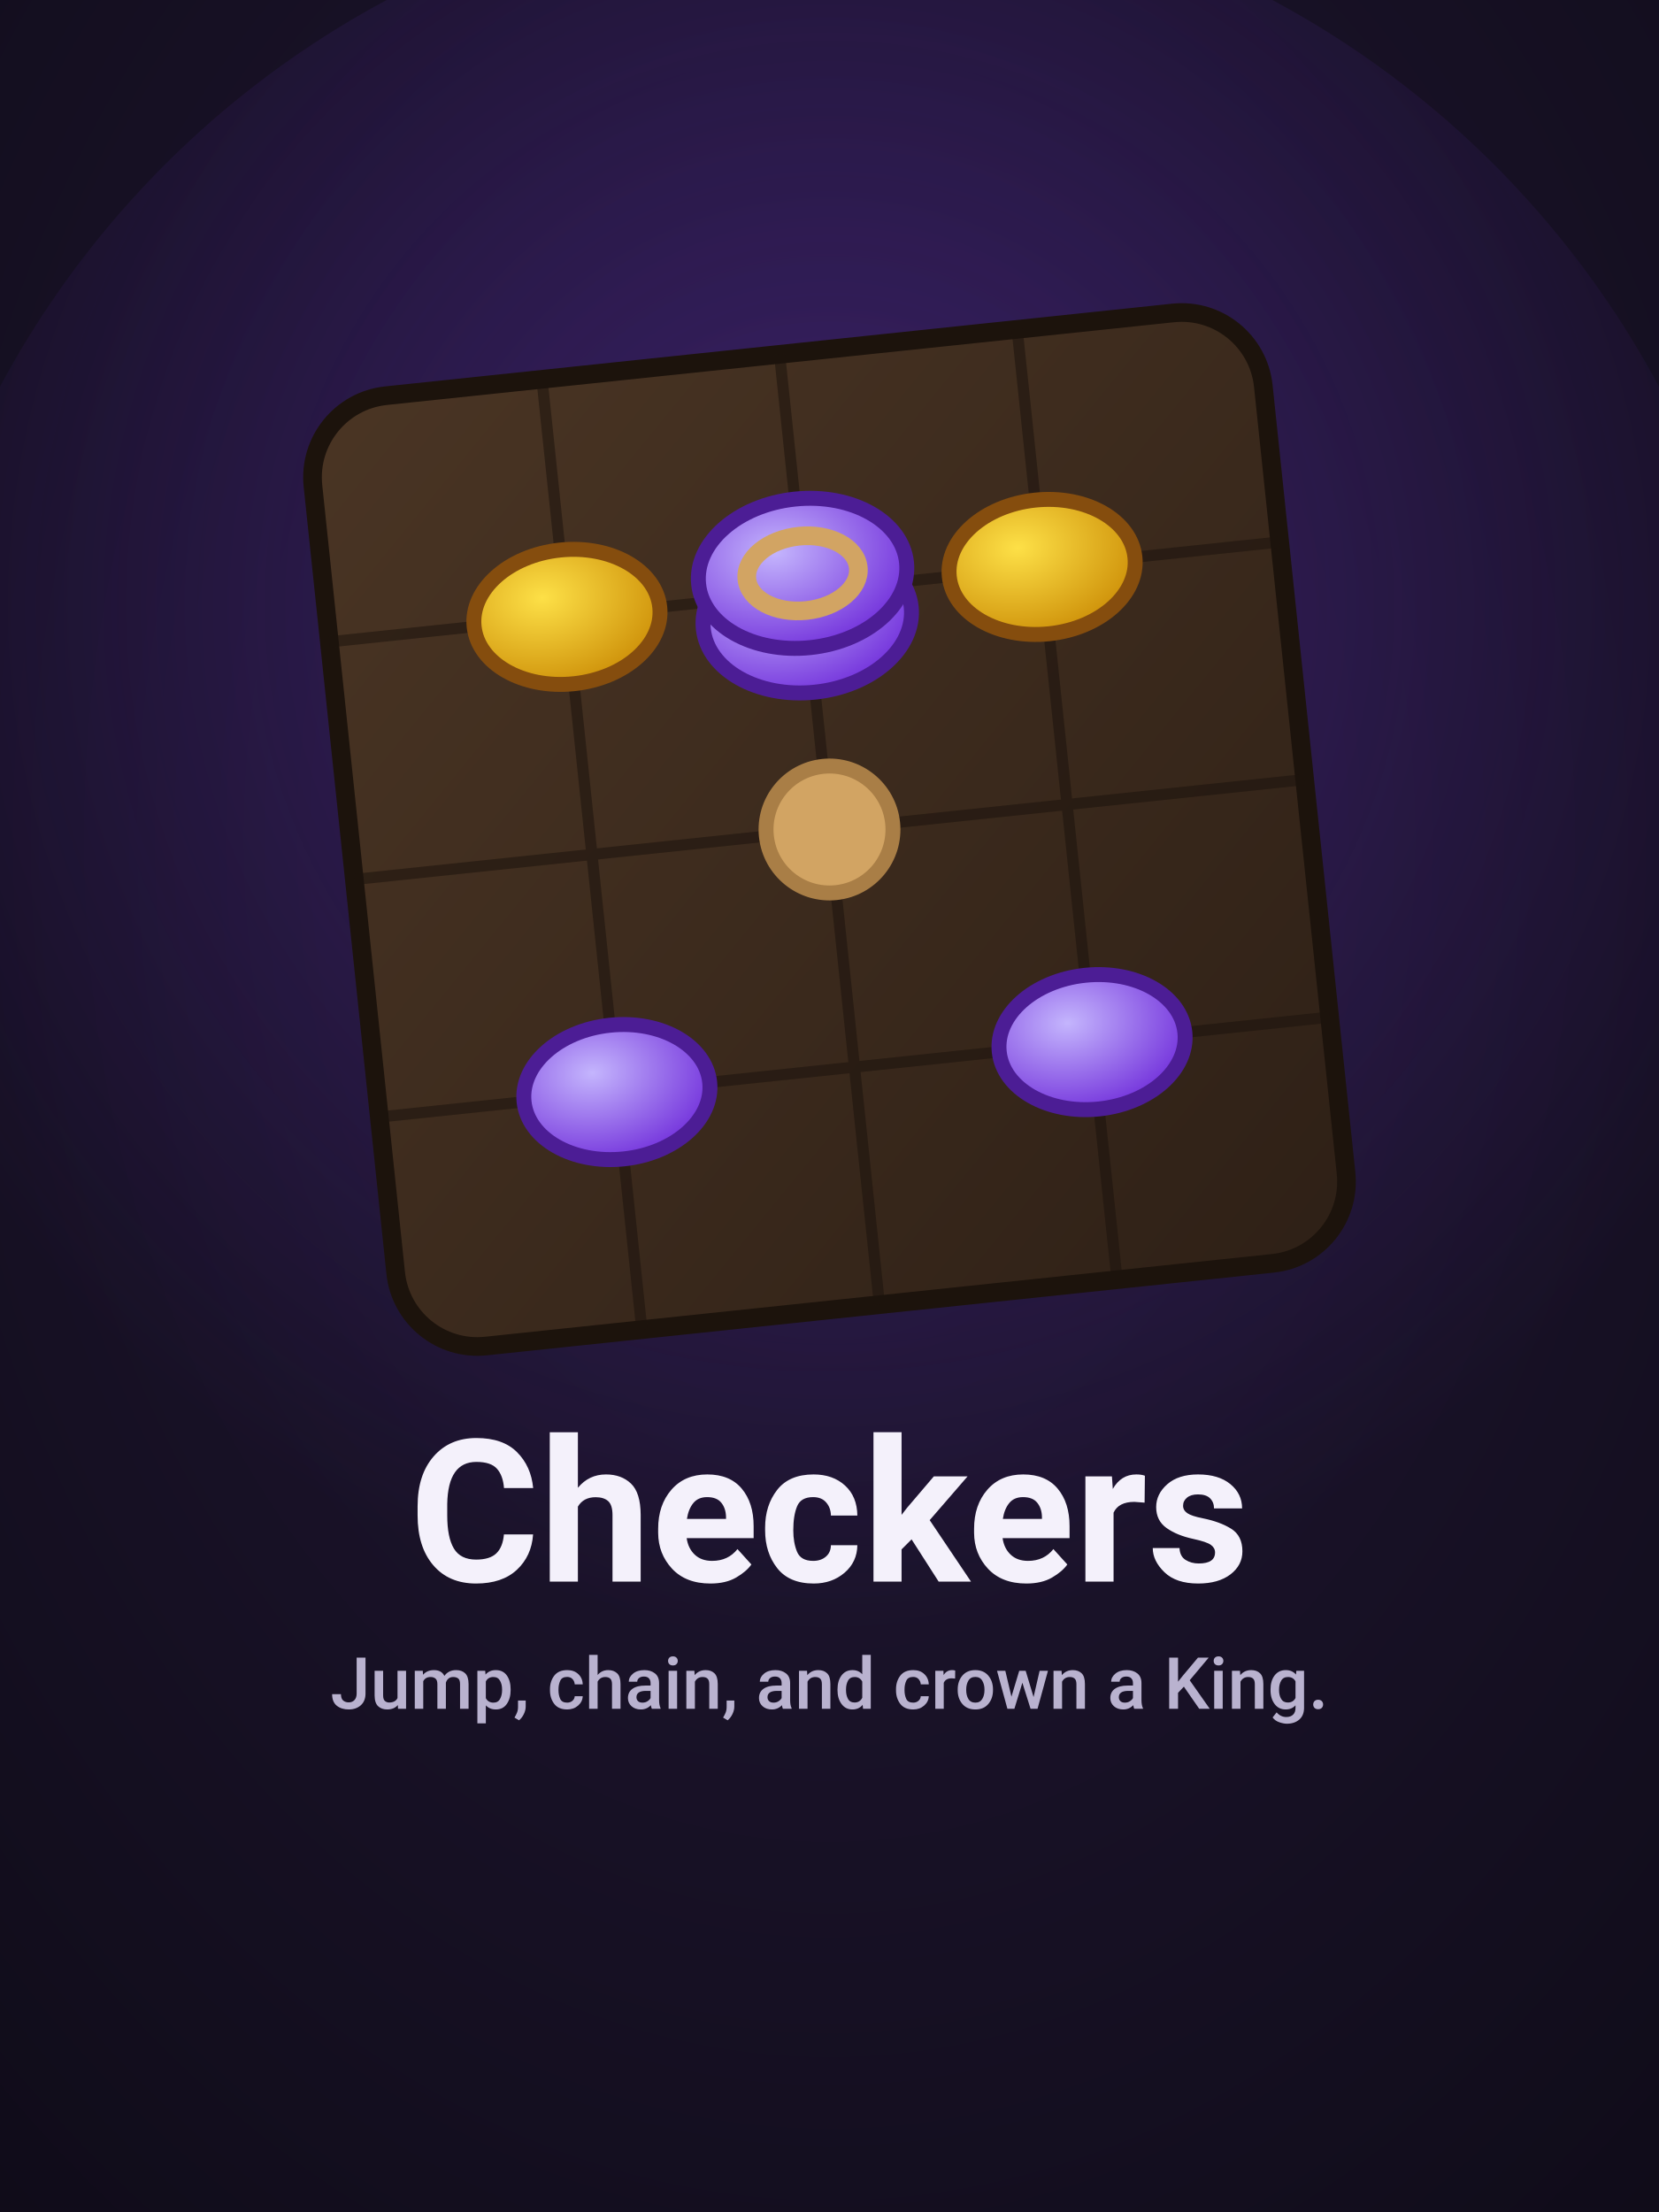
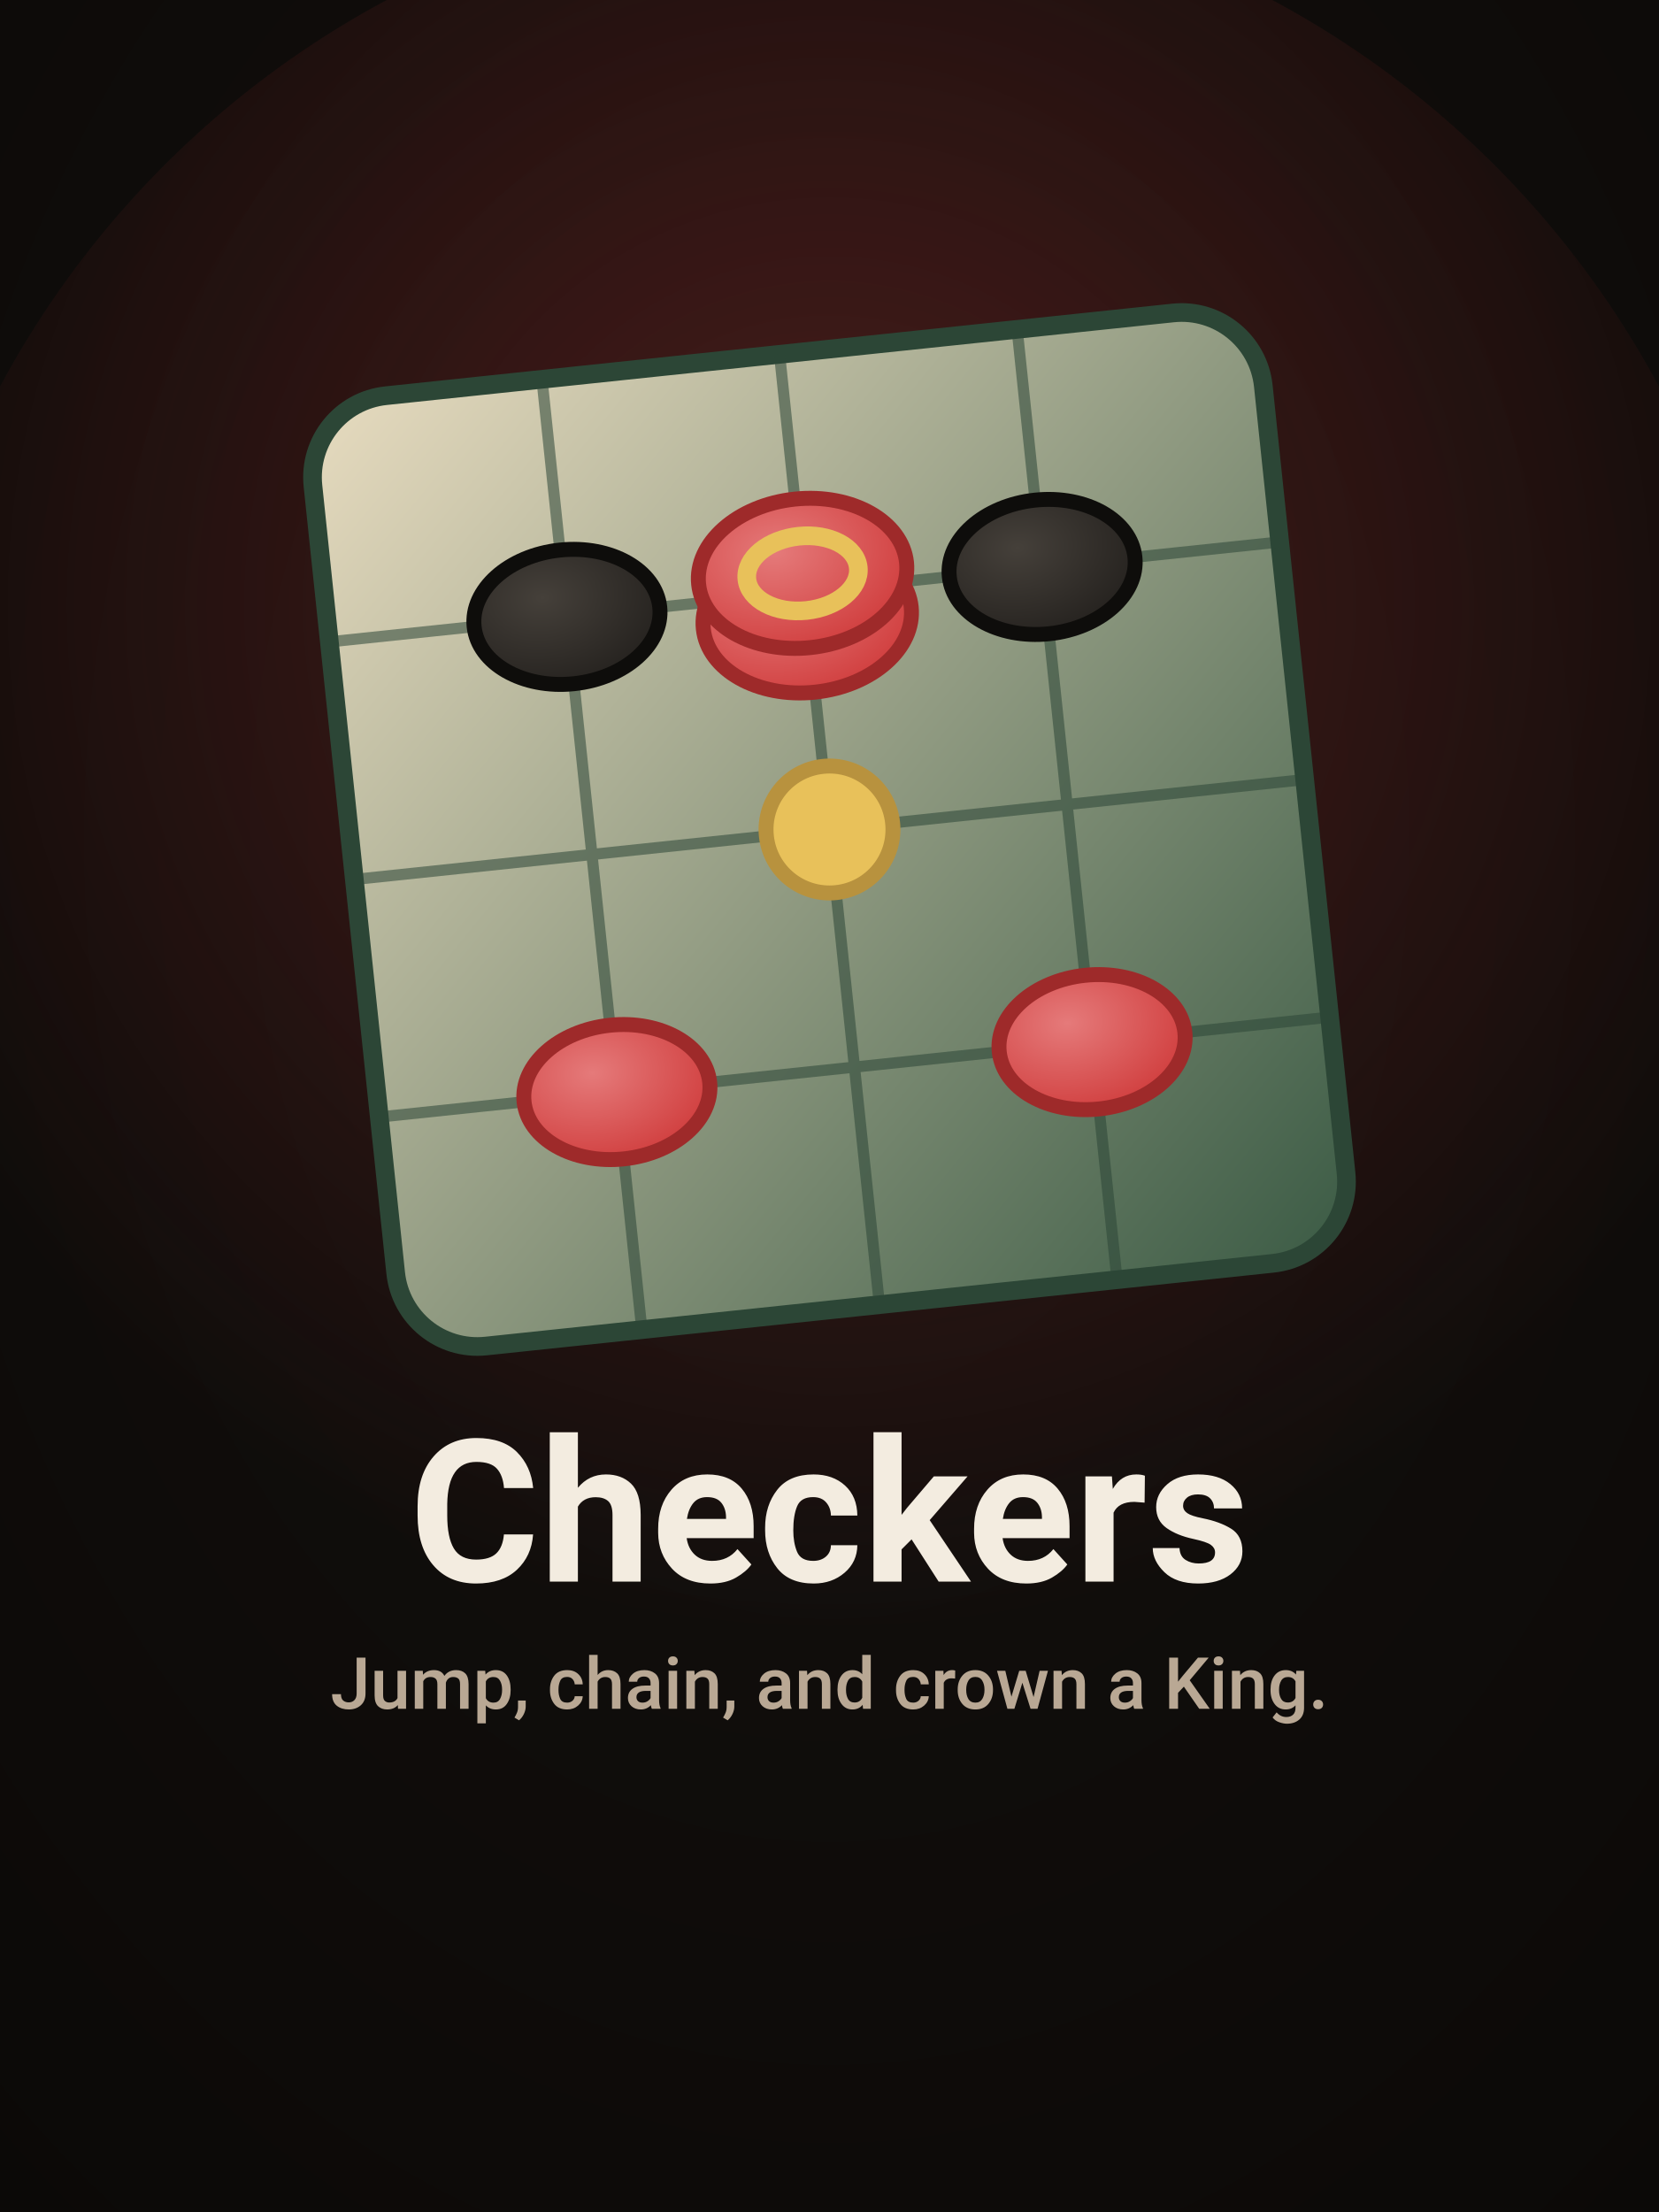
<svg xmlns="http://www.w3.org/2000/svg" viewBox="0 0 600 800" width="600" height="800" role="img" aria-label="Branch out Checkers">
  <defs>
    <radialGradient id="hckp-bg" cx="0.5" cy="0.38" r="0.9">
-       <stop offset="0" stop-color="#221836" />
-       <stop offset="1" stop-color="#0d0a15" />
+       <stop offset="0" stop-color="#14110f" />
+       <stop offset="1" stop-color="#0a0806" />
    </radialGradient>
    <radialGradient id="hckp-glow" cx="0.5" cy="0.38" r="0.55">
-       <stop offset="0" stop-color="#7C3AED" stop-opacity="0.30" />
-       <stop offset="1" stop-color="#7C3AED" stop-opacity="0" />
+       <stop offset="0" stop-color="#cf3a3a" stop-opacity="0.30" />
+       <stop offset="1" stop-color="#cf3a3a" stop-opacity="0" />
    </radialGradient>
    <linearGradient id="hckp-wood" x1="0" y1="0" x2="1" y2="1">
-       <stop offset="0" stop-color="#4a3524" />
-       <stop offset="1" stop-color="#2e2016" />
+       <stop offset="0" stop-color="#e8dcc0" />
+       <stop offset="1" stop-color="#3a5a44" />
    </linearGradient>
    <radialGradient id="hckp-violet" cx="0.38" cy="0.34" r="0.75">
-       <stop offset="0" stop-color="#C4B5FD" />
-       <stop offset="1" stop-color="#6D28D9" />
+       <stop offset="0" stop-color="#e57a7a" />
+       <stop offset="1" stop-color="#cf3a3a" />
    </radialGradient>
    <radialGradient id="hckp-amber" cx="0.38" cy="0.34" r="0.75">
-       <stop offset="0" stop-color="#FDE047" />
-       <stop offset="1" stop-color="#CA8A04" />
+       <stop offset="0" stop-color="#45403a" />
+       <stop offset="1" stop-color="#23201d" />
    </radialGradient>
  </defs>
  <rect width="600" height="800" fill="url(#hckp-bg)" />
  <circle cx="300" cy="300" r="340" fill="url(#hckp-glow)" />
  <g transform="translate(300 300) scale(1.35) rotate(-6) translate(-580 -225)">
-     <rect x="452" y="97" width="256" height="256" rx="22" fill="url(#hckp-wood)" stroke="#1c130c" stroke-width="5" />
-     <g stroke="#1c130c" stroke-width="3" opacity="0.55">
+     <rect x="452" y="97" width="256" height="256" rx="22" fill="url(#hckp-wood)" stroke="#2c4636" stroke-width="5" />
+     <g stroke="#2c4636" stroke-width="3" opacity="0.55">
      <line x1="516" y1="97" x2="516" y2="353" />
      <line x1="580" y1="97" x2="580" y2="353" />
      <line x1="644" y1="97" x2="644" y2="353" />
      <line x1="452" y1="161" x2="708" y2="161" />
      <line x1="452" y1="225" x2="708" y2="225" />
      <line x1="452" y1="289" x2="708" y2="289" />
    </g>
-     <ellipse cx="516" cy="161" rx="25" ry="18" fill="url(#hckp-amber)" stroke="#854D0E" stroke-width="4" />
-     <ellipse cx="644" cy="161" rx="25" ry="18" fill="url(#hckp-amber)" stroke="#854D0E" stroke-width="4" />
+     <ellipse cx="516" cy="161" rx="25" ry="18" fill="url(#hckp-amber)" stroke="#0e0d0b" stroke-width="4" />
+     <ellipse cx="644" cy="161" rx="25" ry="18" fill="url(#hckp-amber)" stroke="#0e0d0b" stroke-width="4" />
    <g transform="translate(580 161)">
-       <ellipse cx="0" cy="7" rx="28" ry="20" fill="url(#hckp-violet)" stroke="#4C1D95" stroke-width="4" />
-       <ellipse cx="0" cy="-5" rx="28" ry="20" fill="url(#hckp-violet)" stroke="#4C1D95" stroke-width="4" />
-       <ellipse cx="0" cy="-5" rx="15" ry="10" fill="none" stroke="#d2a463" stroke-width="5" />
+       <ellipse cx="0" cy="7" rx="28" ry="20" fill="url(#hckp-violet)" stroke="#9e2a2a" stroke-width="4" />
+       <ellipse cx="0" cy="-5" rx="28" ry="20" fill="url(#hckp-violet)" stroke="#9e2a2a" stroke-width="4" />
+       <ellipse cx="0" cy="-5" rx="15" ry="10" fill="none" stroke="#e8c15a" stroke-width="5" />
    </g>
-     <circle cx="580" cy="225" r="17" fill="#d2a463" stroke="#a97e46" stroke-width="4" />
-     <ellipse cx="516" cy="289" rx="25" ry="18" fill="url(#hckp-violet)" stroke="#4C1D95" stroke-width="4" />
-     <ellipse cx="644" cy="289" rx="25" ry="18" fill="url(#hckp-violet)" stroke="#4C1D95" stroke-width="4" />
+     <circle cx="580" cy="225" r="17" fill="#e8c15a" stroke="#b8923e" stroke-width="4" />
+     <ellipse cx="516" cy="289" rx="25" ry="18" fill="url(#hckp-violet)" stroke="#9e2a2a" stroke-width="4" />
+     <ellipse cx="644" cy="289" rx="25" ry="18" fill="url(#hckp-violet)" stroke="#9e2a2a" stroke-width="4" />
  </g>
-   <text x="300" y="572" text-anchor="middle" font-family="-apple-system, BlinkMacSystemFont, 'Segoe UI', Roboto, sans-serif" font-size="72" font-weight="700" fill="#f4f1fb">Checkers</text>
-   <text x="300" y="618" text-anchor="middle" font-family="-apple-system, BlinkMacSystemFont, 'Segoe UI', Roboto, sans-serif" font-size="26" font-weight="500" fill="#b9b2cf">Jump, chain, and crown a King.</text>
+   <text x="300" y="572" text-anchor="middle" font-family="-apple-system, BlinkMacSystemFont, 'Segoe UI', Roboto, sans-serif" font-size="72" font-weight="700" fill="#f3ece0">Checkers</text>
+   <text x="300" y="618" text-anchor="middle" font-family="-apple-system, BlinkMacSystemFont, 'Segoe UI', Roboto, sans-serif" font-size="26" font-weight="500" fill="#b9a894">Jump, chain, and crown a King.</text>
</svg>
